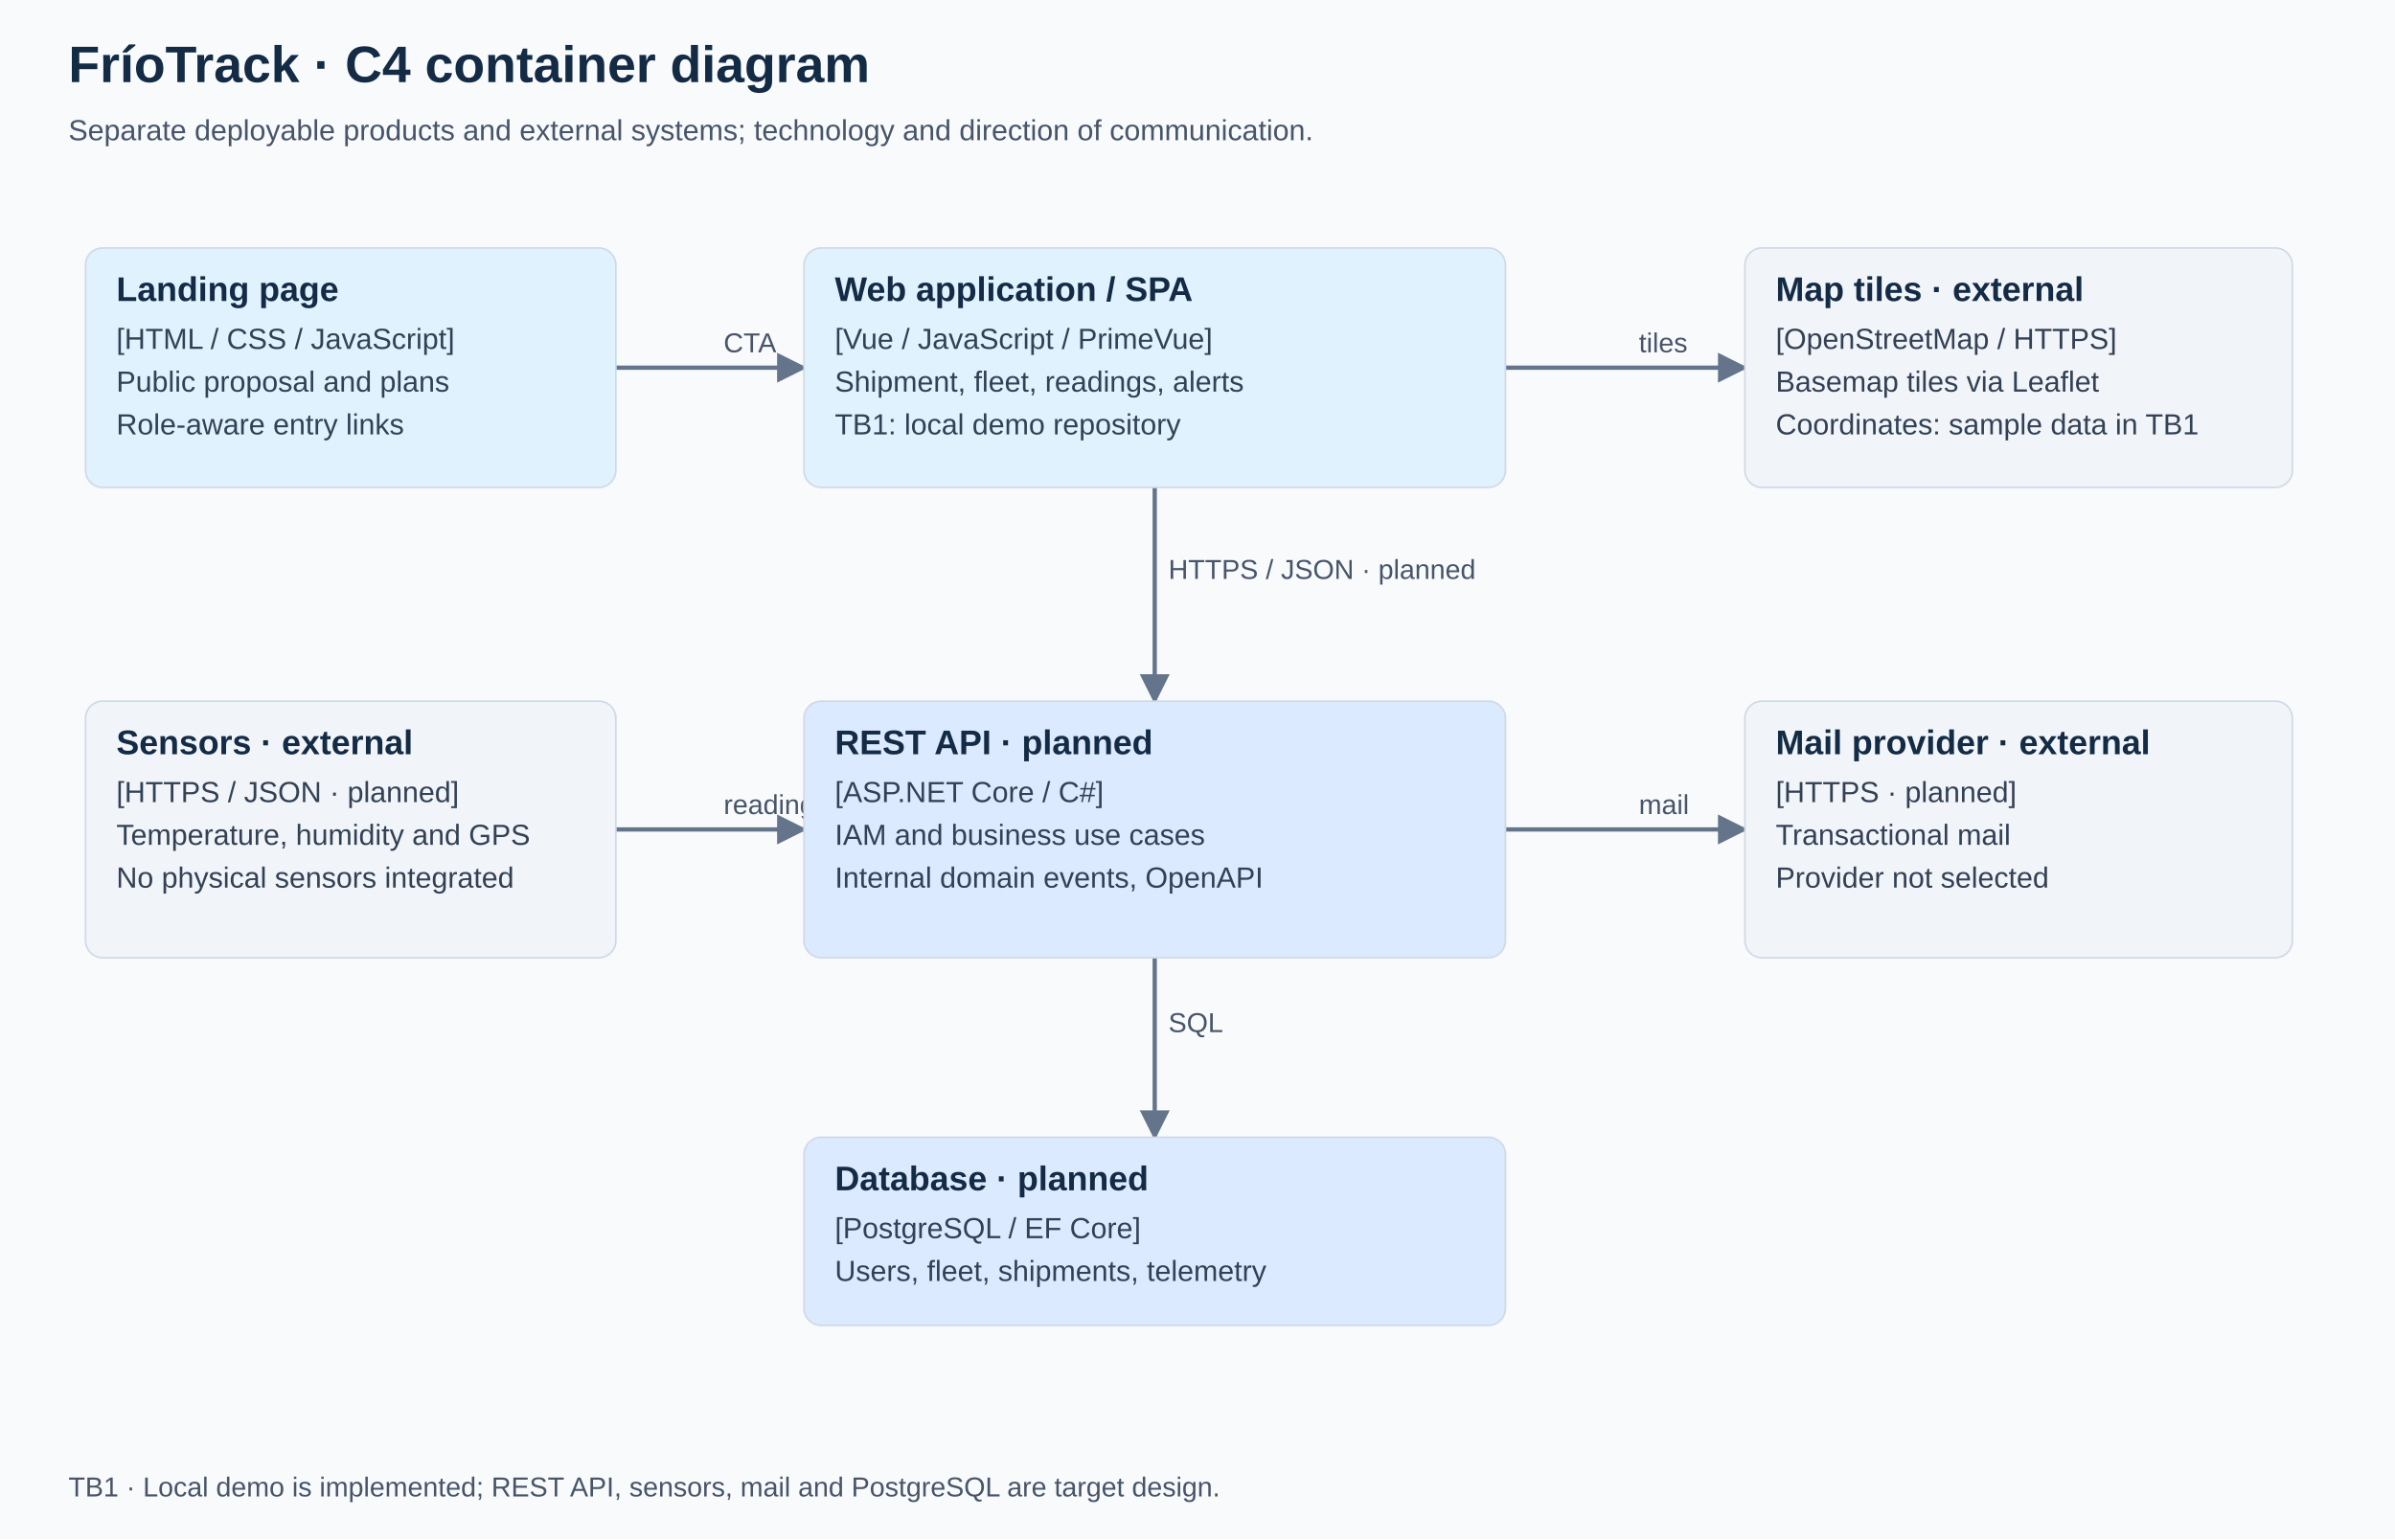
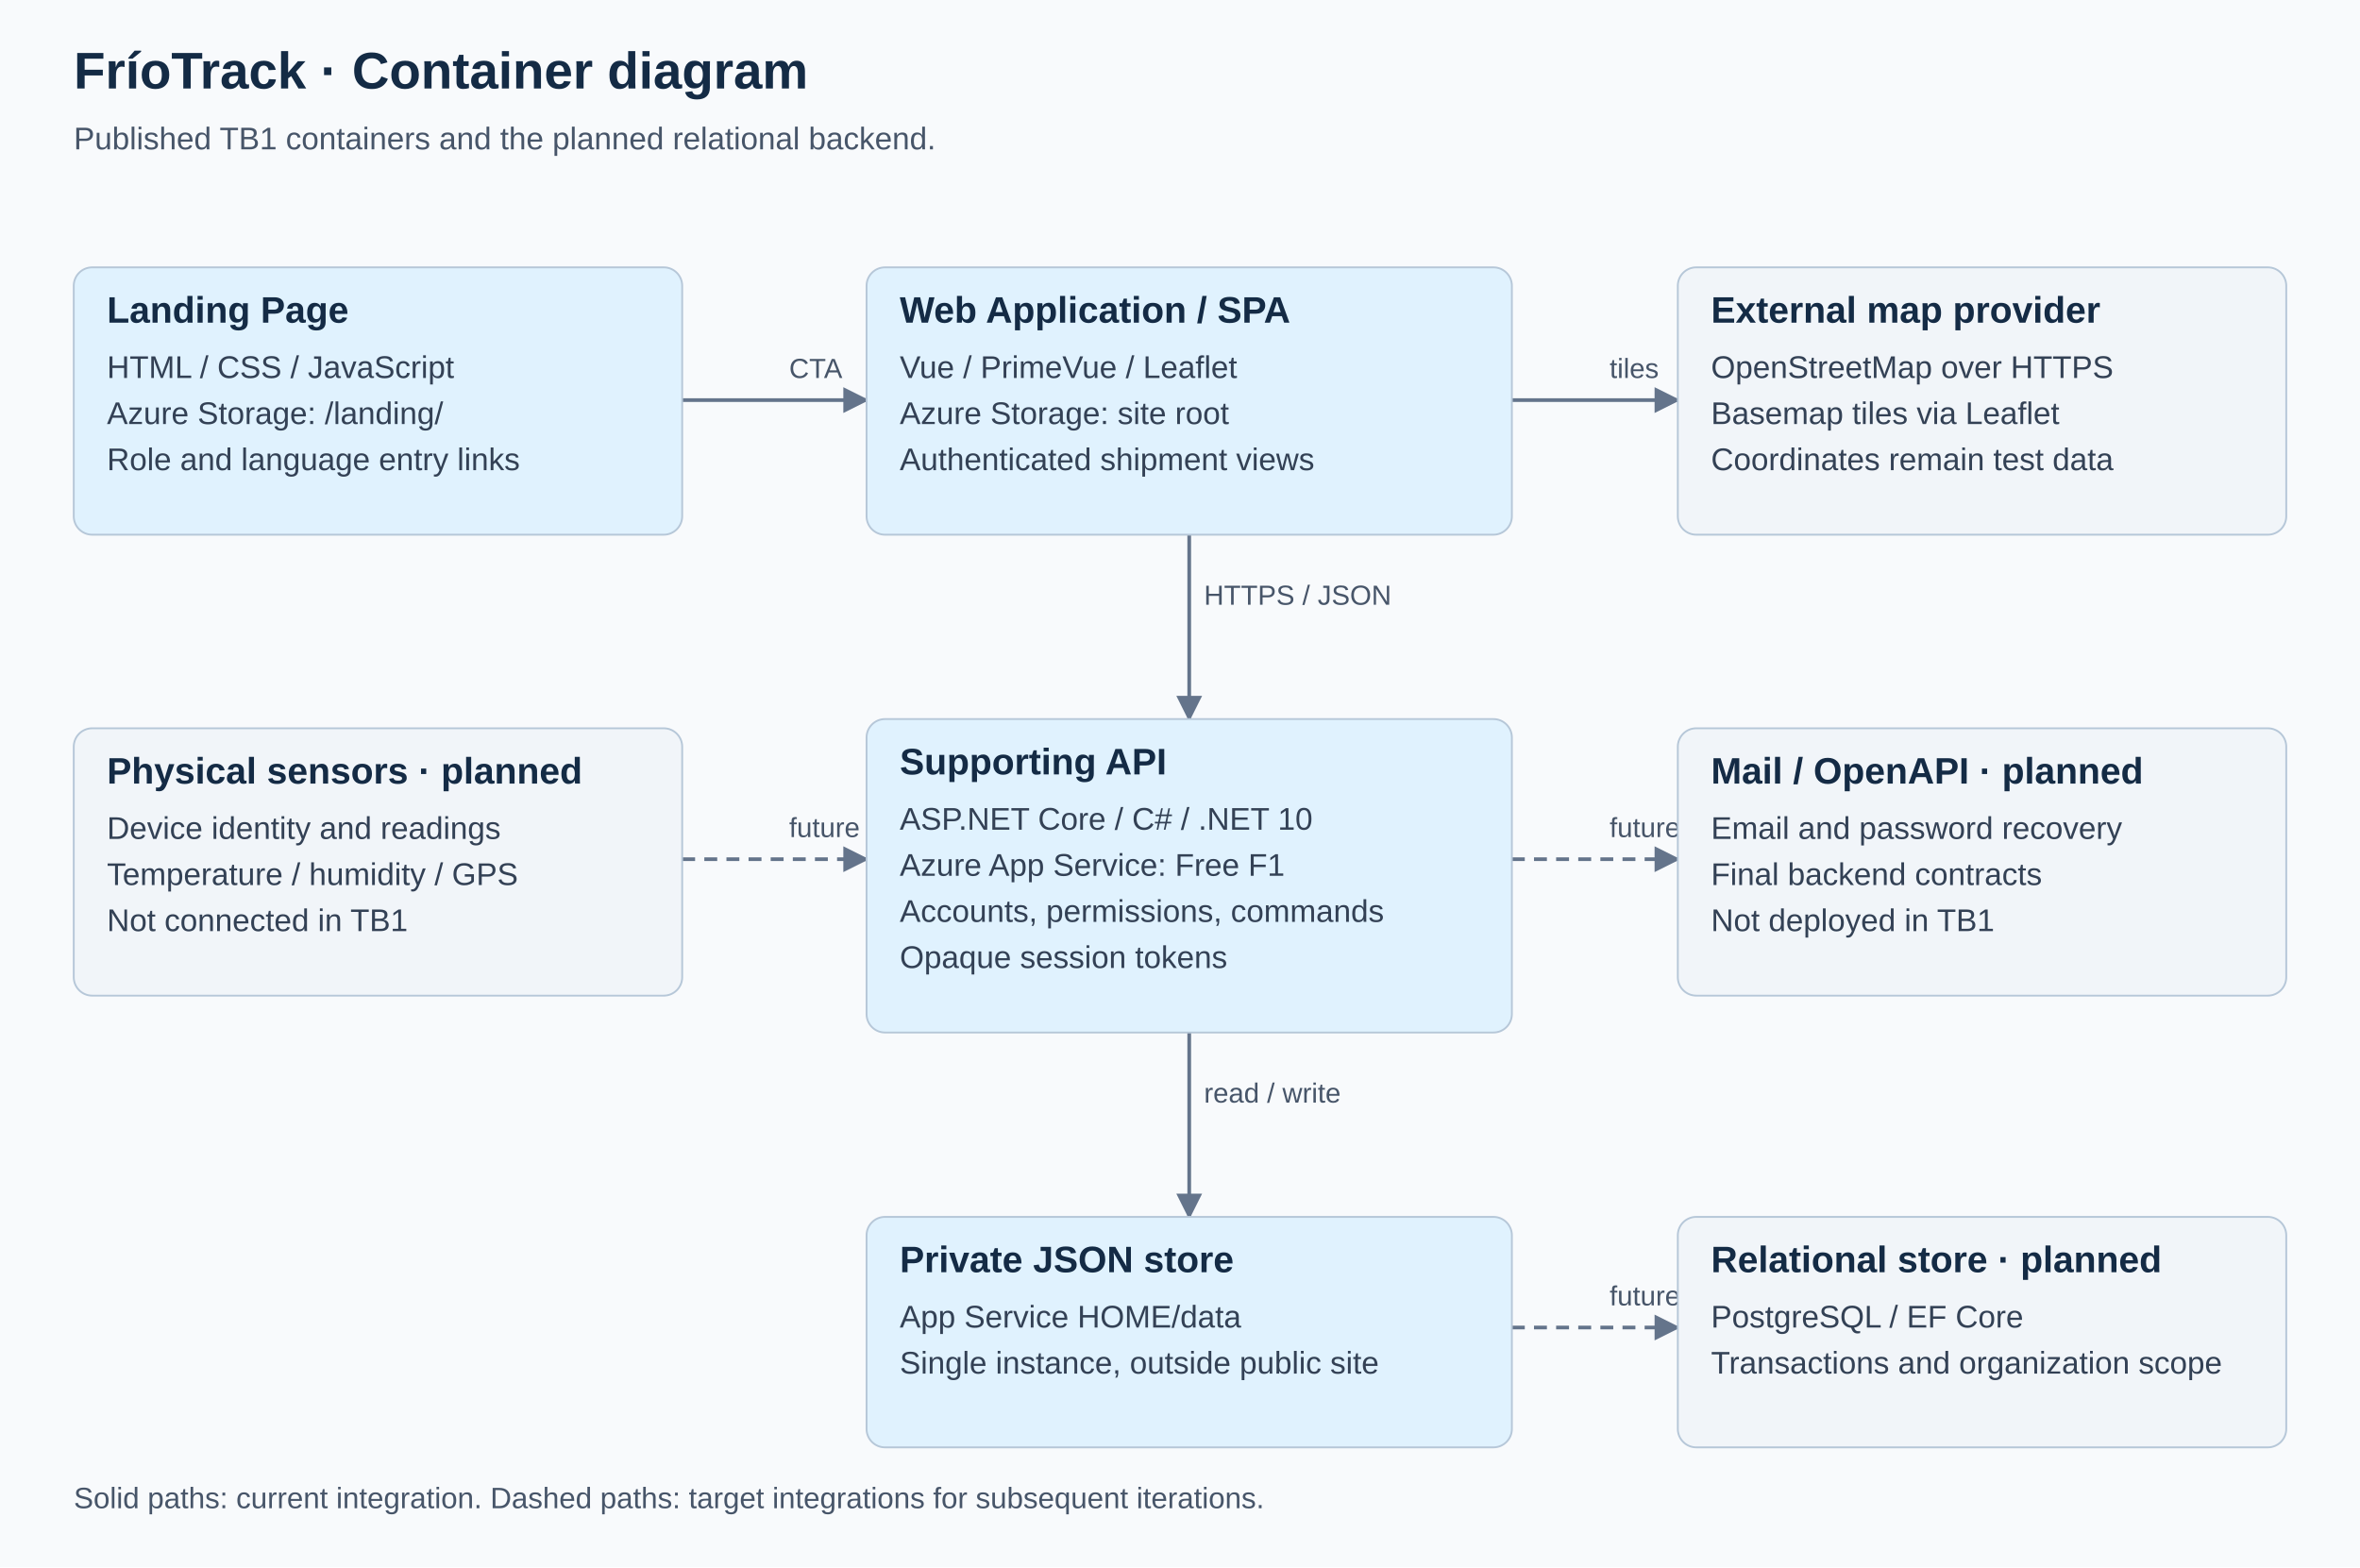
- <svg xmlns="http://www.w3.org/2000/svg" viewBox="0 0 1400 900">
+ <svg xmlns="http://www.w3.org/2000/svg" viewBox="0 0 1280 850" role="img">
  <defs>
-     <marker id="arrow" viewBox="0 0 10 10" refX="9" refY="5" markerWidth="7" markerHeight="7" orient="auto-start-reverse">
+     <marker id="arrow" viewBox="0 0 10 10" refX="9" refY="5" markerWidth="7" markerHeight="7" orient="auto">
      <path d="M 0 0 L 10 5 L 0 10 z" fill="#64748b" />
    </marker>
  </defs>
-   <rect width="100%" height="100%" fill="#f8fafc" />
-   <text x="40" y="48" font-family="Arial" font-size="30" font-weight="bold" fill="#142b45">FríoTrack · C4 container diagram</text>
-   <text x="40" y="82" font-family="Arial" font-size="17" fill="#475569">Separate deployable products and external systems; technology and direction of communication.</text>
-   <path d="M360,215 L470,215" stroke="#64748b" stroke-width="2.5" fill="none" marker-end="url(#arrow)" />
-   <text x="423.0" y="206.0" font-family="Arial" font-size="16" fill="#475569">CTA</text>
-   <path d="M675,285 L675,410" stroke="#64748b" stroke-width="2.5" fill="none" marker-end="url(#arrow)" />
-   <text x="683.0" y="338.5" font-family="Arial" font-size="16" fill="#475569">HTTPS / JSON · planned</text>
-   <path d="M880,215 L1020,215" stroke="#64748b" stroke-width="2.5" fill="none" marker-end="url(#arrow)" />
-   <text x="958.0" y="206.0" font-family="Arial" font-size="16" fill="#475569">tiles</text>
-   <path d="M360,485 L470,485" stroke="#64748b" stroke-width="2.5" fill="none" marker-end="url(#arrow)" />
-   <text x="423.0" y="476.0" font-family="Arial" font-size="16" fill="#475569">readings</text>
-   <path d="M880,485 L1020,485" stroke="#64748b" stroke-width="2.5" fill="none" marker-end="url(#arrow)" />
-   <text x="958.0" y="476.0" font-family="Arial" font-size="16" fill="#475569">mail</text>
-   <path d="M675,560 L675,665" stroke="#64748b" stroke-width="2.5" fill="none" marker-end="url(#arrow)" />
-   <text x="683.0" y="603.5" font-family="Arial" font-size="16" fill="#475569">SQL</text>
-   <rect x="50" y="145" width="310" height="140" rx="10" fill="#e0f2fe" stroke="#d0dae7" />
-   <text x="68" y="176" font-family="Arial" font-size="20" font-weight="bold" fill="#142b45">Landing page</text>
-   <text x="68" y="204" font-family="Arial" font-size="17" fill="#334155">[HTML / CSS / JavaScript]</text>
-   <text x="68" y="229" font-family="Arial" font-size="17" fill="#334155">Public proposal and plans</text>
-   <text x="68" y="254" font-family="Arial" font-size="17" fill="#334155">Role-aware entry links</text>
-   <rect x="470" y="145" width="410" height="140" rx="10" fill="#e0f2fe" stroke="#d0dae7" />
-   <text x="488" y="176" font-family="Arial" font-size="20" font-weight="bold" fill="#142b45">Web application / SPA</text>
-   <text x="488" y="204" font-family="Arial" font-size="17" fill="#334155">[Vue / JavaScript / PrimeVue]</text>
-   <text x="488" y="229" font-family="Arial" font-size="17" fill="#334155">Shipment, fleet, readings, alerts</text>
-   <text x="488" y="254" font-family="Arial" font-size="17" fill="#334155">TB1: local demo repository</text>
-   <rect x="470" y="410" width="410" height="150" rx="10" fill="#dbeafe" stroke="#d0dae7" />
-   <text x="488" y="441" font-family="Arial" font-size="20" font-weight="bold" fill="#142b45">REST API · planned</text>
-   <text x="488" y="469" font-family="Arial" font-size="17" fill="#334155">[ASP.NET Core / C#]</text>
-   <text x="488" y="494" font-family="Arial" font-size="17" fill="#334155">IAM and business use cases</text>
-   <text x="488" y="519" font-family="Arial" font-size="17" fill="#334155">Internal domain events, OpenAPI</text>
-   <rect x="470" y="665" width="410" height="110" rx="10" fill="#dbeafe" stroke="#d0dae7" />
-   <text x="488" y="696" font-family="Arial" font-size="20" font-weight="bold" fill="#142b45">Database · planned</text>
-   <text x="488" y="724" font-family="Arial" font-size="17" fill="#334155">[PostgreSQL / EF Core]</text>
-   <text x="488" y="749" font-family="Arial" font-size="17" fill="#334155">Users, fleet, shipments, telemetry</text>
-   <rect x="1020" y="145" width="320" height="140" rx="10" fill="#f1f5f9" stroke="#d0dae7" />
-   <text x="1038" y="176" font-family="Arial" font-size="20" font-weight="bold" fill="#142b45">Map tiles · external</text>
-   <text x="1038" y="204" font-family="Arial" font-size="17" fill="#334155">[OpenStreetMap / HTTPS]</text>
-   <text x="1038" y="229" font-family="Arial" font-size="17" fill="#334155">Basemap tiles via Leaflet</text>
-   <text x="1038" y="254" font-family="Arial" font-size="17" fill="#334155">Coordinates: sample data in TB1</text>
-   <rect x="50" y="410" width="310" height="150" rx="10" fill="#f1f5f9" stroke="#d0dae7" />
-   <text x="68" y="441" font-family="Arial" font-size="20" font-weight="bold" fill="#142b45">Sensors · external</text>
-   <text x="68" y="469" font-family="Arial" font-size="17" fill="#334155">[HTTPS / JSON · planned]</text>
-   <text x="68" y="494" font-family="Arial" font-size="17" fill="#334155">Temperature, humidity and GPS</text>
-   <text x="68" y="519" font-family="Arial" font-size="17" fill="#334155">No physical sensors integrated</text>
-   <rect x="1020" y="410" width="320" height="150" rx="10" fill="#f1f5f9" stroke="#d0dae7" />
-   <text x="1038" y="441" font-family="Arial" font-size="20" font-weight="bold" fill="#142b45">Mail provider · external</text>
-   <text x="1038" y="469" font-family="Arial" font-size="17" fill="#334155">[HTTPS · planned]</text>
-   <text x="1038" y="494" font-family="Arial" font-size="17" fill="#334155">Transactional mail</text>
-   <text x="1038" y="519" font-family="Arial" font-size="17" fill="#334155">Provider not selected</text>
-   <text x="40" y="875" font-family="Arial" font-size="16" fill="#475569">TB1 · Local demo is implemented; REST API, sensors, mail and PostgreSQL are target design.</text>
+   <rect width="1280" height="850" fill="#f8fafc" />
+   <g font-family="Arial, sans-serif">
+     <text x="40" y="48" font-size="28" font-weight="700" fill="#142b45">FríoTrack · Container diagram</text>
+     <text x="40" y="81" font-size="17" fill="#475569">Published TB1 containers and the planned relational backend.</text>
+     <path d="M370,217 L470,217" stroke="#64748b" stroke-width="2" fill="none" marker-end="url(#arrow)" />
+     <text x="428.0" y="205.0" font-size="15" fill="#475569">CTA</text>
+     <path d="M820,217 L910,217" stroke="#64748b" stroke-width="2" fill="none" marker-end="url(#arrow)" />
+     <text x="873.0" y="205.0" font-size="15" fill="#475569">tiles</text>
+     <path d="M645,290 L645,390" stroke="#64748b" stroke-width="2" fill="none" marker-end="url(#arrow)" />
+     <text x="653.0" y="328.0" font-size="15" fill="#475569">HTTPS / JSON</text>
+     <path d="M645,560 L645,660" stroke="#64748b" stroke-width="2" fill="none" marker-end="url(#arrow)" />
+     <text x="653.0" y="598.0" font-size="15" fill="#475569">read / write</text>
+     <path d="M370,466 L470,466" stroke="#64748b" stroke-width="2" fill="none" marker-end="url(#arrow)" stroke-dasharray="7 5" />
+     <text x="428.0" y="454.0" font-size="15" fill="#475569">future</text>
+     <path d="M820,466 L910,466" stroke="#64748b" stroke-width="2" fill="none" marker-end="url(#arrow)" stroke-dasharray="7 5" />
+     <text x="873.0" y="454.0" font-size="15" fill="#475569">future</text>
+     <path d="M820,720 L910,720" stroke="#64748b" stroke-width="2" fill="none" marker-end="url(#arrow)" stroke-dasharray="7 5" />
+     <text x="873.0" y="708.0" font-size="15" fill="#475569">future</text>
+     <rect x="40" y="145" width="330" height="145" rx="10" fill="#e0f2fe" stroke="#b6c7d8" />
+     <text x="58" y="175" font-size="20" font-weight="700" fill="#142b45">Landing Page</text>
+     <text x="58" y="205" font-size="17" fill="#334155">HTML / CSS / JavaScript</text>
+     <text x="58" y="230" font-size="17" fill="#334155">Azure Storage: /landing/</text>
+     <text x="58" y="255" font-size="17" fill="#334155">Role and language entry links</text>
+     <rect x="470" y="145" width="350" height="145" rx="10" fill="#e0f2fe" stroke="#b6c7d8" />
+     <text x="488" y="175" font-size="20" font-weight="700" fill="#142b45">Web Application / SPA</text>
+     <text x="488" y="205" font-size="17" fill="#334155">Vue / PrimeVue / Leaflet</text>
+     <text x="488" y="230" font-size="17" fill="#334155">Azure Storage: site root</text>
+     <text x="488" y="255" font-size="17" fill="#334155">Authenticated shipment views</text>
+     <rect x="910" y="145" width="330" height="145" rx="10" fill="#f1f5f9" stroke="#b6c7d8" />
+     <text x="928" y="175" font-size="20" font-weight="700" fill="#142b45">External map provider</text>
+     <text x="928" y="205" font-size="17" fill="#334155">OpenStreetMap over HTTPS</text>
+     <text x="928" y="230" font-size="17" fill="#334155">Basemap tiles via Leaflet</text>
+     <text x="928" y="255" font-size="17" fill="#334155">Coordinates remain test data</text>
+     <rect x="470" y="390" width="350" height="170" rx="10" fill="#e0f2fe" stroke="#b6c7d8" />
+     <text x="488" y="420" font-size="20" font-weight="700" fill="#142b45">Supporting API</text>
+     <text x="488" y="450" font-size="17" fill="#334155">ASP.NET Core / C# / .NET 10</text>
+     <text x="488" y="475" font-size="17" fill="#334155">Azure App Service: Free F1</text>
+     <text x="488" y="500" font-size="17" fill="#334155">Accounts, permissions, commands</text>
+     <text x="488" y="525" font-size="17" fill="#334155">Opaque session tokens</text>
+     <rect x="40" y="395" width="330" height="145" rx="10" fill="#f1f5f9" stroke="#b6c7d8" />
+     <text x="58" y="425" font-size="20" font-weight="700" fill="#142b45">Physical sensors · planned</text>
+     <text x="58" y="455" font-size="17" fill="#334155">Device identity and readings</text>
+     <text x="58" y="480" font-size="17" fill="#334155">Temperature / humidity / GPS</text>
+     <text x="58" y="505" font-size="17" fill="#334155">Not connected in TB1</text>
+     <rect x="910" y="395" width="330" height="145" rx="10" fill="#f1f5f9" stroke="#b6c7d8" />
+     <text x="928" y="425" font-size="20" font-weight="700" fill="#142b45">Mail / OpenAPI · planned</text>
+     <text x="928" y="455" font-size="17" fill="#334155">Email and password recovery</text>
+     <text x="928" y="480" font-size="17" fill="#334155">Final backend contracts</text>
+     <text x="928" y="505" font-size="17" fill="#334155">Not deployed in TB1</text>
+     <rect x="470" y="660" width="350" height="125" rx="10" fill="#e0f2fe" stroke="#b6c7d8" />
+     <text x="488" y="690" font-size="20" font-weight="700" fill="#142b45">Private JSON store</text>
+     <text x="488" y="720" font-size="17" fill="#334155">App Service HOME/data</text>
+     <text x="488" y="745" font-size="17" fill="#334155">Single instance, outside public site</text>
+     <rect x="910" y="660" width="330" height="125" rx="10" fill="#f1f5f9" stroke="#b6c7d8" />
+     <text x="928" y="690" font-size="20" font-weight="700" fill="#142b45">Relational store · planned</text>
+     <text x="928" y="720" font-size="17" fill="#334155">PostgreSQL / EF Core</text>
+     <text x="928" y="745" font-size="17" fill="#334155">Transactions and organization scope</text>
+     <text x="40" y="818" font-size="16" fill="#475569">Solid paths: current integration. Dashed paths: target integrations for subsequent iterations.</text>
+   </g>
</svg>
